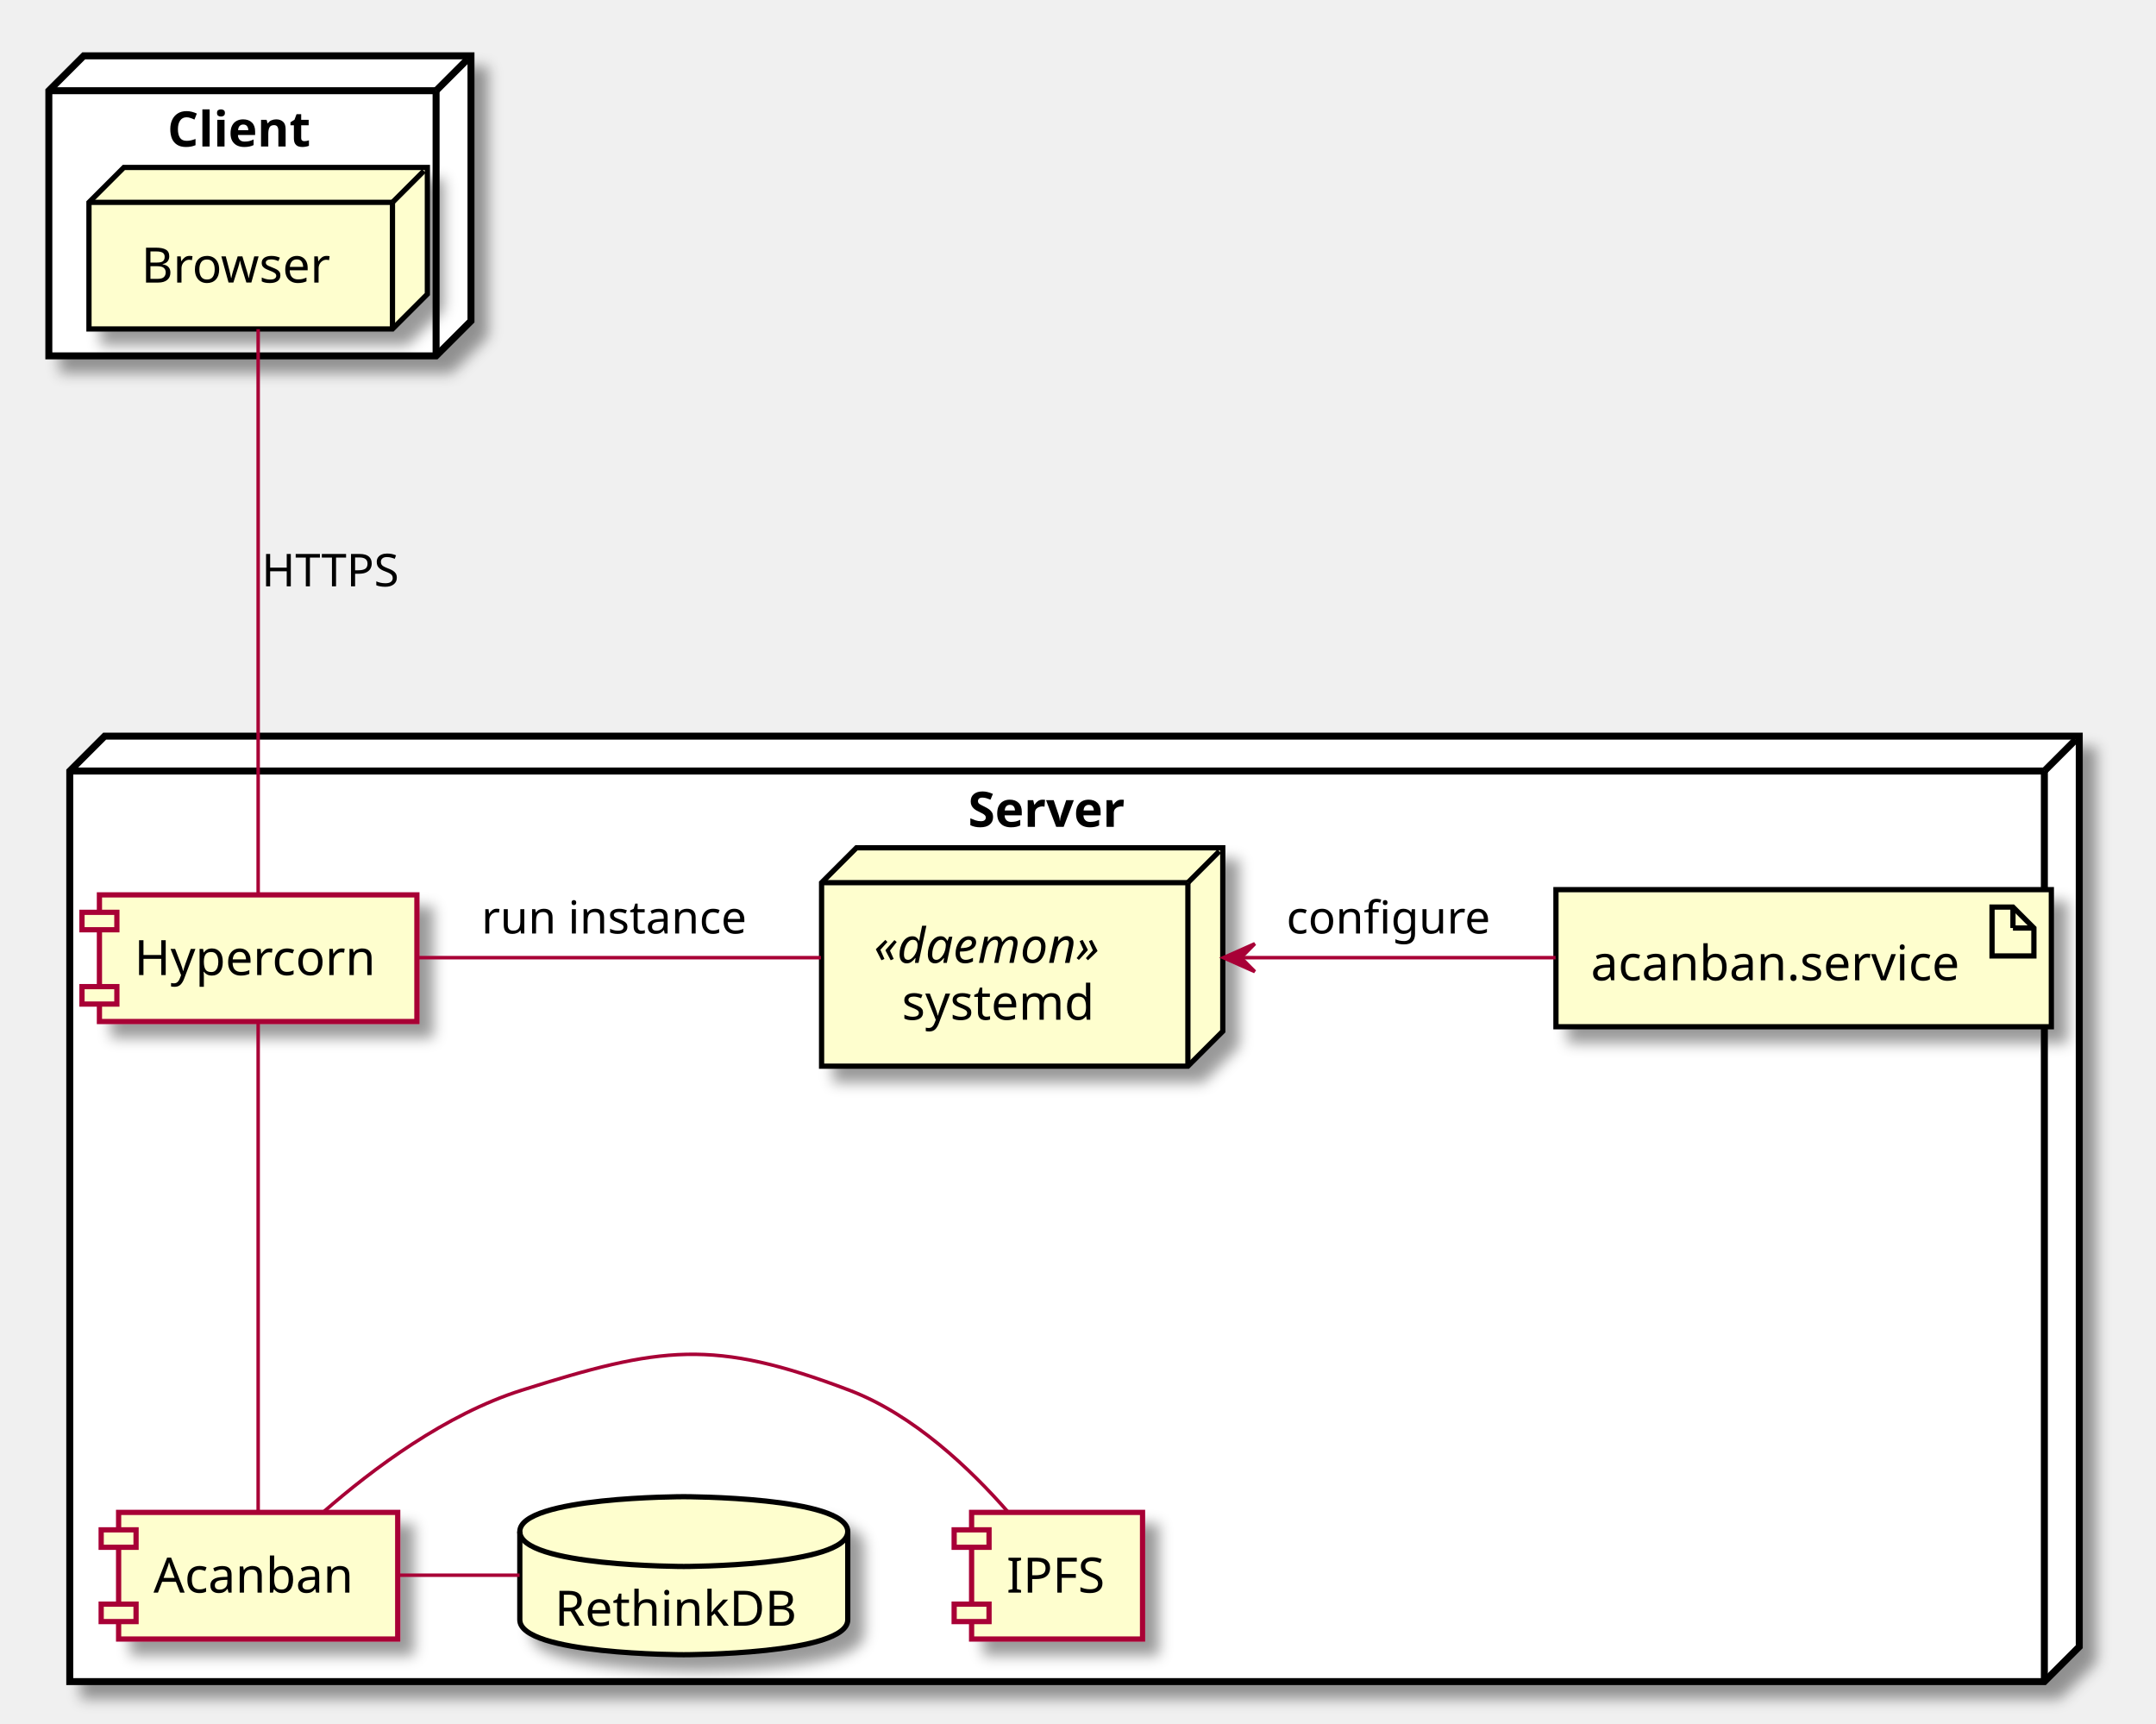
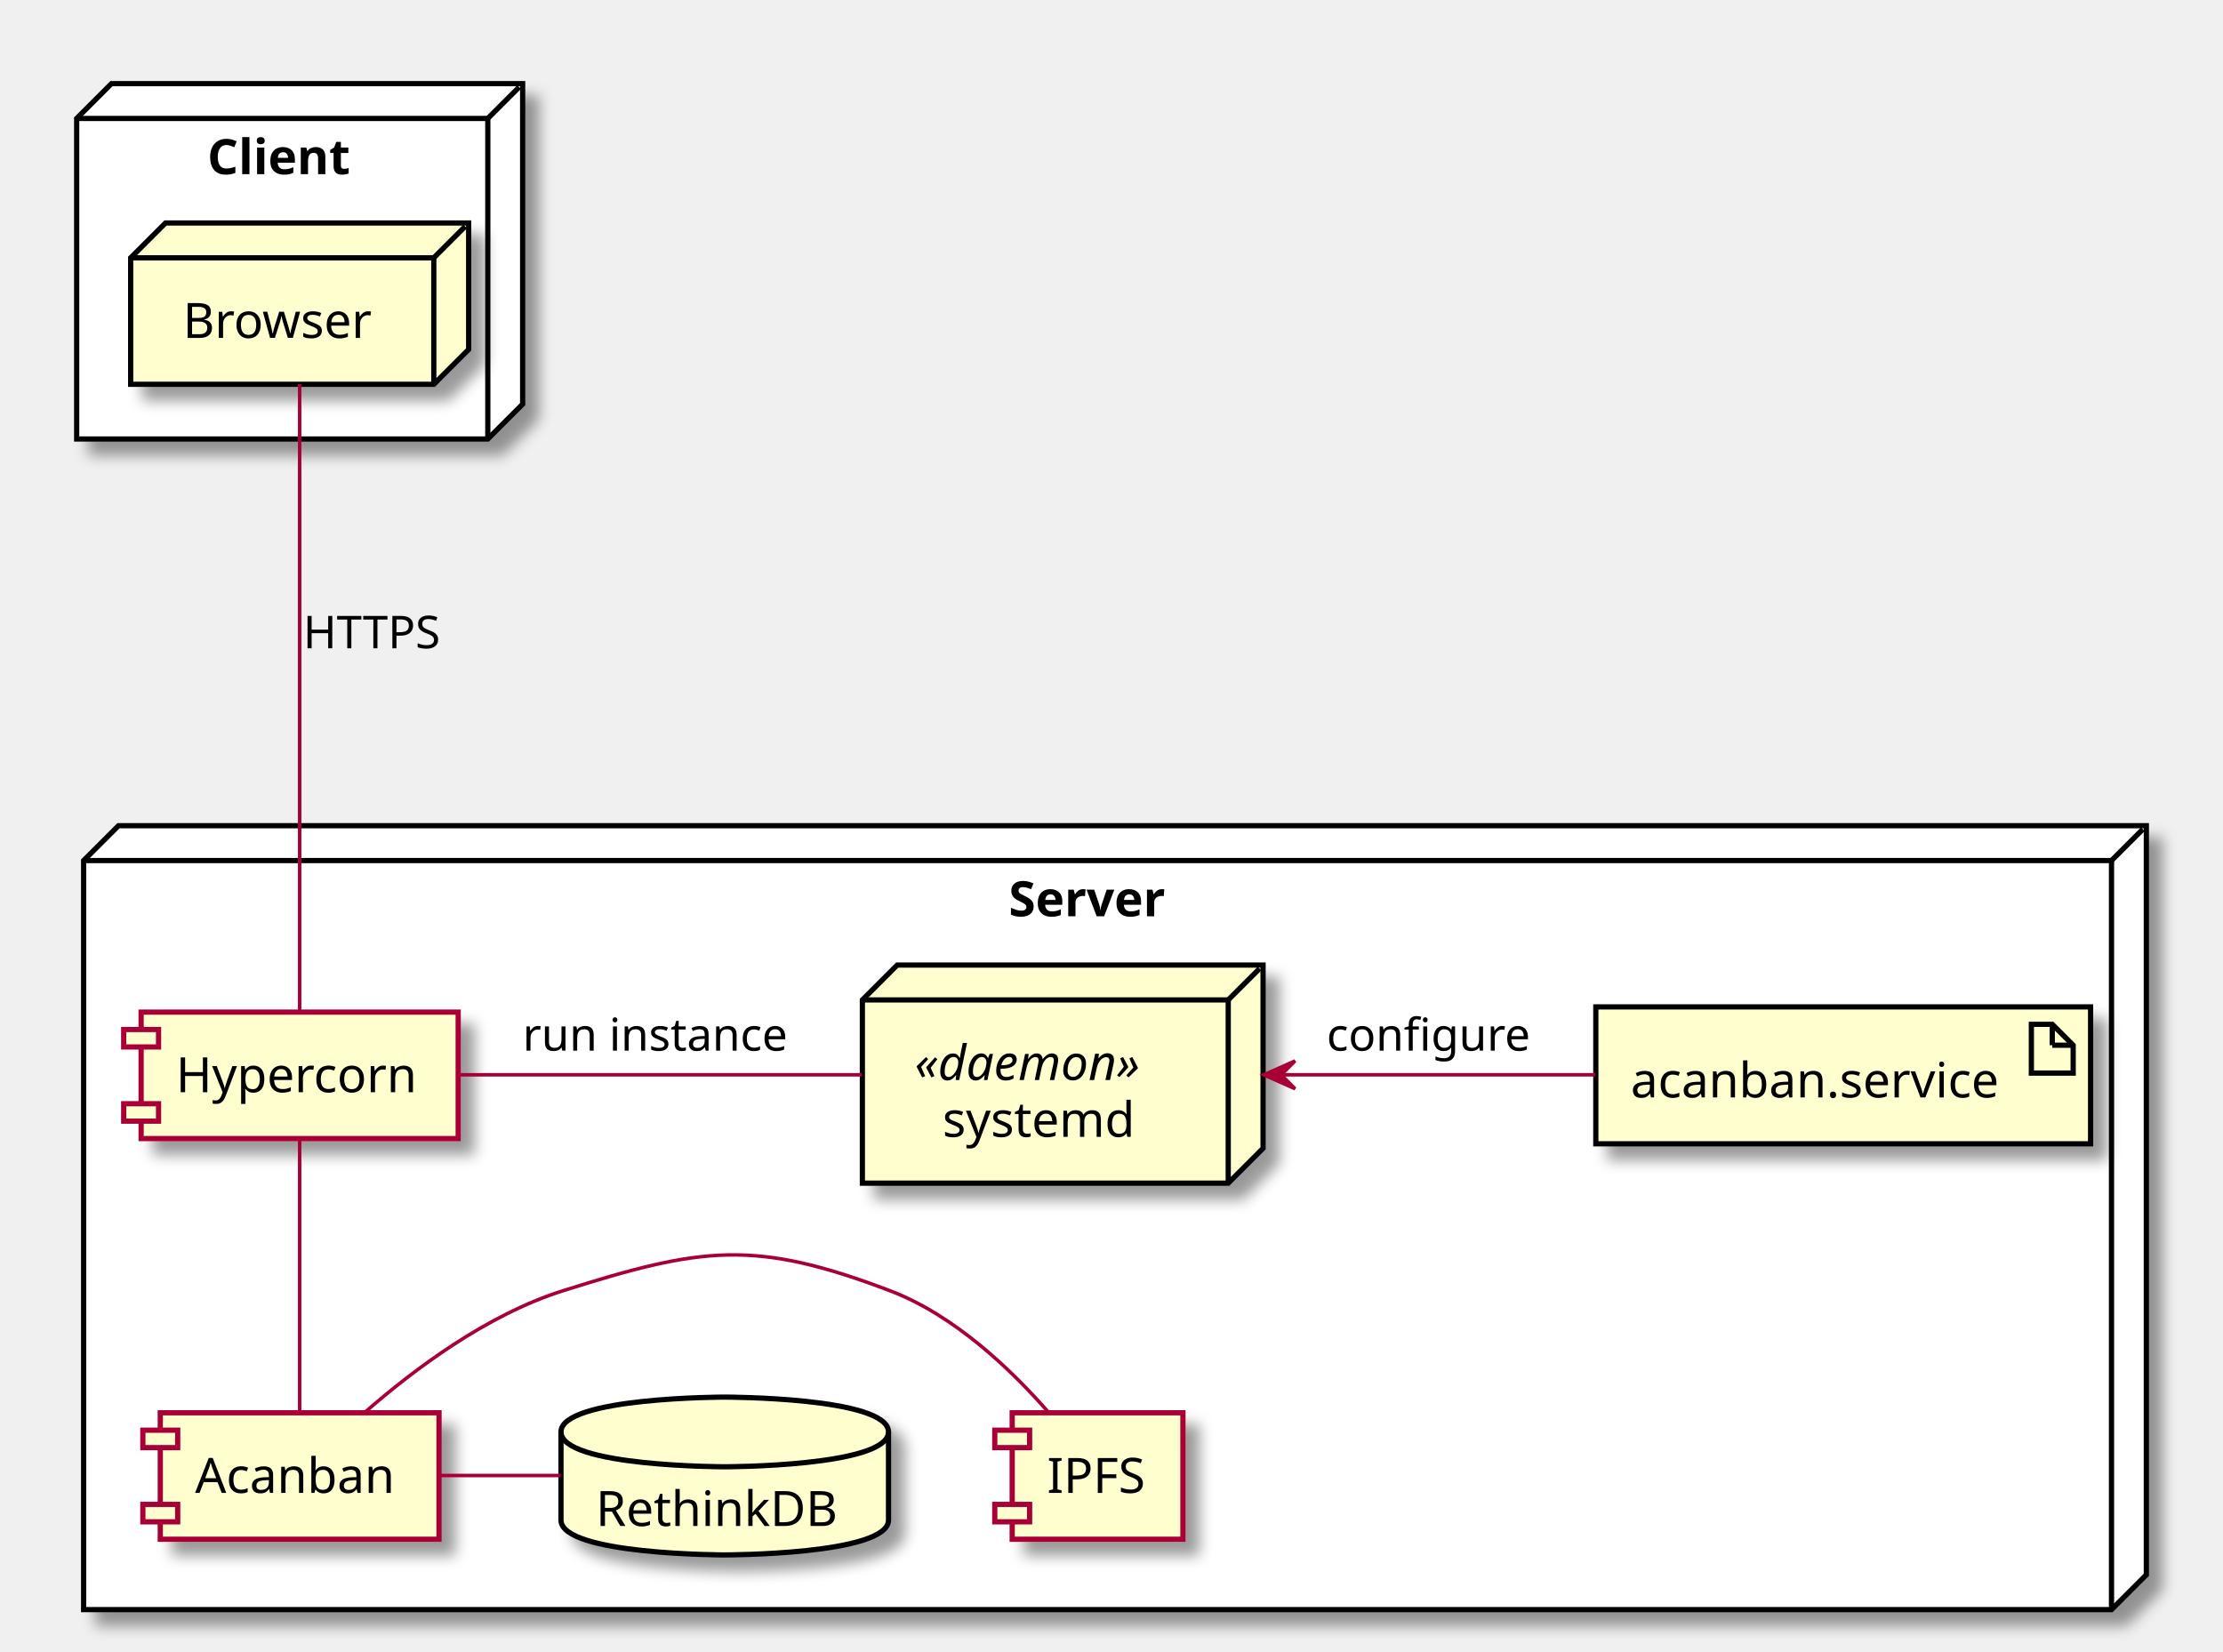
- <svg xmlns="http://www.w3.org/2000/svg" contentScriptType="application/ecmascript" contentStyleType="text/css" height="494px" preserveAspectRatio="none" style="width:618px;height:494px;" version="1.1" viewBox="0 0 618 494" width="618px" zoomAndPan="magnify">
+ <svg xmlns="http://www.w3.org/2000/svg" contentScriptType="application/ecmascript" contentStyleType="text/css" height="474px" preserveAspectRatio="none" style="width:638px;height:474px;" version="1.1" viewBox="0 0 638 474" width="638px" zoomAndPan="magnify">
  <defs>
    <filter height="300%" id="fta79l3g8swxf" width="300%" x="-1" y="-1">
      <feGaussianBlur result="blurOut" stdDeviation="2.0" />
      <feColorMatrix in="blurOut" result="blurOut2" type="matrix" values="0 0 0 0 0 0 0 0 0 0 0 0 0 0 0 0 0 0 .4 0" />
      <feOffset dx="4.0" dy="4.0" in="blurOut2" result="blurOut3" />
      <feBlend in="SourceGraphic" in2="blurOut3" mode="normal" />
    </filter>
  </defs>
  <g>
-     <polygon fill="#FFFFFF" filter="url(#fta79l3g8swxf)" points="14,26,24,16,135,16,135,92,125,102,14,102,14,26" style="stroke: #000000; stroke-width: 2.0;" />
-     <line style="stroke: #000000; stroke-width: 2.0;" x1="125" x2="134" y1="26" y2="17" />
-     <line style="stroke: #000000; stroke-width: 2.0;" x1="14" x2="125" y1="26" y2="26" />
-     <line style="stroke: #000000; stroke-width: 2.0;" x1="125" x2="125" y1="26" y2="102" />
-     <text fill="#000000" font-family="sans-serif" font-size="14" font-weight="bold" lengthAdjust="spacingAndGlyphs" textLength="45" x="48" y="41.995">Client</text>
-     <polygon fill="#FFFFFF" filter="url(#fta79l3g8swxf)" points="20,221,30,211,596,211,596,472,586,482,20,482,20,221" style="stroke: #000000; stroke-width: 2.0;" />
-     <line style="stroke: #000000; stroke-width: 2.0;" x1="586" x2="595" y1="221" y2="212" />
-     <line style="stroke: #000000; stroke-width: 2.0;" x1="20" x2="586" y1="221" y2="221" />
-     <line style="stroke: #000000; stroke-width: 2.0;" x1="586" x2="586" y1="221" y2="482" />
-     <text fill="#000000" font-family="sans-serif" font-size="14" font-weight="bold" lengthAdjust="spacingAndGlyphs" textLength="53" x="277.5" y="236.995">Server</text>
-     <polygon fill="#FEFECE" filter="url(#fta79l3g8swxf)" points="25.5,58,35.5,48,122.5,48,122.5,84.297,112.5,94.297,25.5,94.297,25.5,58" style="stroke: #000000; stroke-width: 1.5;" />
-     <line style="stroke: #000000; stroke-width: 1.5;" x1="112.5" x2="121.5" y1="58" y2="49" />
-     <line style="stroke: #000000; stroke-width: 1.5;" x1="25.5" x2="112.5" y1="58" y2="58" />
-     <line style="stroke: #000000; stroke-width: 1.5;" x1="112.5" x2="112.5" y1="58" y2="94.297" />
-     <text fill="#000000" font-family="sans-serif" font-size="14" lengthAdjust="spacingAndGlyphs" textLength="57" x="40.5" y="80.995">Browser</text>
-     <path d="M149,439 C149,429 196,429 196,429 C196,429 243,429 243,439 L243,464.297 C243,474.297 196,474.297 196,474.297 C196,474.297 149,474.297 149,464.297 L149,439 " fill="#FEFECE" filter="url(#fta79l3g8swxf)" style="stroke: #000000; stroke-width: 1.5;" />
-     <path d="M149,439 C149,449 196,449 196,449 C196,449 243,449 243,439 " fill="none" style="stroke: #000000; stroke-width: 1.5;" />
-     <text fill="#000000" font-family="sans-serif" font-size="14" lengthAdjust="spacingAndGlyphs" textLength="74" x="159" y="465.995">RethinkDB</text>
-     <rect fill="#FEFECE" filter="url(#fta79l3g8swxf)" height="39.297" style="stroke: #000000; stroke-width: 1.5;" width="142" x="446" y="255" />
-     <polygon fill="#FEFECE" points="571,260,571,274,583,274,583,266,577,260,571,260" style="stroke: #000000; stroke-width: 1.5;" />
-     <line style="stroke: #000000; stroke-width: 1.5;" x1="577" x2="577" y1="260" y2="266" />
-     <line style="stroke: #000000; stroke-width: 1.5;" x1="583" x2="577" y1="266" y2="266" />
-     <text fill="#000000" font-family="sans-serif" font-size="14" lengthAdjust="spacingAndGlyphs" textLength="112" x="456" y="280.995">acanban.service</text>
-     <rect fill="#FEFECE" filter="url(#fta79l3g8swxf)" height="36.297" style="stroke: #A80036; stroke-width: 1.5;" width="80" x="34" y="433.5" />
-     <rect fill="#FEFECE" height="5" style="stroke: #A80036; stroke-width: 1.5;" width="10" x="29" y="438.5" />
-     <rect fill="#FEFECE" height="5" style="stroke: #A80036; stroke-width: 1.5;" width="10" x="29" y="459.797" />
-     <text fill="#000000" font-family="sans-serif" font-size="14" lengthAdjust="spacingAndGlyphs" textLength="60" x="44" y="456.495">Acanban</text>
-     <rect fill="#FEFECE" filter="url(#fta79l3g8swxf)" height="36.297" style="stroke: #A80036; stroke-width: 1.5;" width="91" x="28.5" y="256.5" />
-     <rect fill="#FEFECE" height="5" style="stroke: #A80036; stroke-width: 1.5;" width="10" x="23.5" y="261.5" />
-     <rect fill="#FEFECE" height="5" style="stroke: #A80036; stroke-width: 1.5;" width="10" x="23.5" y="282.797" />
-     <text fill="#000000" font-family="sans-serif" font-size="14" lengthAdjust="spacingAndGlyphs" textLength="71" x="38.5" y="279.495">Hypercorn</text>
-     <polygon fill="#FEFECE" filter="url(#fta79l3g8swxf)" points="235.5,253,245.5,243,350.5,243,350.5,295.594,340.5,305.594,235.5,305.594,235.5,253" style="stroke: #000000; stroke-width: 1.5;" />
-     <line style="stroke: #000000; stroke-width: 1.5;" x1="340.5" x2="349.5" y1="253" y2="244" />
-     <line style="stroke: #000000; stroke-width: 1.5;" x1="235.5" x2="340.5" y1="253" y2="253" />
-     <line style="stroke: #000000; stroke-width: 1.5;" x1="340.5" x2="340.5" y1="253" y2="305.594" />
-     <text fill="#000000" font-family="sans-serif" font-size="14" font-style="italic" lengthAdjust="spacingAndGlyphs" textLength="75" x="250.5" y="275.995">«daemon»</text>
-     <text fill="#000000" font-family="sans-serif" font-size="14" lengthAdjust="spacingAndGlyphs" textLength="59" x="258.5" y="292.292">systemd</text>
-     <rect fill="#FEFECE" filter="url(#fta79l3g8swxf)" height="36.297" style="stroke: #A80036; stroke-width: 1.5;" width="49" x="278.5" y="433.5" />
-     <rect fill="#FEFECE" height="5" style="stroke: #A80036; stroke-width: 1.5;" width="10" x="273.5" y="438.5" />
-     <rect fill="#FEFECE" height="5" style="stroke: #A80036; stroke-width: 1.5;" width="10" x="273.5" y="459.797" />
-     <text fill="#000000" font-family="sans-serif" font-size="14" lengthAdjust="spacingAndGlyphs" textLength="29" x="288.5" y="456.495">IPFS</text>
-     <path d="M74,94.344 C74,135.373 74,219.56 74,256.477 " fill="none" id="Browser-Hypercorn" style="stroke: #A80036; stroke-width: 1.0;" />
-     <text fill="#000000" font-family="sans-serif" font-size="13" lengthAdjust="spacingAndGlyphs" textLength="41" x="75" y="168.067">HTTPS</text>
-     <path d="M119.643,274.5 C153.239,274.5 199.161,274.5 235.302,274.5 " fill="none" id="Hypercorn-systemd" style="stroke: #A80036; stroke-width: 1.0;" />
-     <text fill="#000000" font-family="sans-serif" font-size="13" lengthAdjust="spacingAndGlyphs" textLength="79" x="138" y="267.567">run instance</text>
-     <path d="M355.854,274.5 C383.862,274.5 416.985,274.5 445.894,274.5 " fill="none" id="systemd-systemd_conf" style="stroke: #A80036; stroke-width: 1.0;" />
-     <polygon fill="#A80036" points="350.686,274.5,359.686,278.5,355.686,274.5,359.686,270.5,350.686,274.5" style="stroke: #A80036; stroke-width: 1.0;" />
-     <text fill="#000000" font-family="sans-serif" font-size="13" lengthAdjust="spacingAndGlyphs" textLength="59" x="368.75" y="267.567">configure</text>
-     <path d="M74,292.775 C74,326.781 74,399.394 74,433.324 " fill="none" id="Hypercorn-Acanban" style="stroke: #A80036; stroke-width: 1.0;" />
-     <path d="M92.681,433.406 C106.957,420.909 127.816,405.351 149.5,398.5 C189.337,385.913 204.457,383.633 243.5,398.5 C261.858,405.491 278.157,421.033 289.033,433.489 " fill="none" id="Acanban-IPFS" style="stroke: #A80036; stroke-width: 1.0;" />
-     <path d="M114.031,451.5 C125.665,451.5 137.298,451.5 148.932,451.5 " fill="none" id="Acanban-db" style="stroke: #A80036; stroke-width: 1.0;" />
+     <polygon fill="#FFFFFF" filter="url(#fta79l3g8swxf)" points="22,34,32,24,150,24,150,116,140,126,22,126,22,34" style="stroke: #000000; stroke-width: 1.5;" />
+     <line style="stroke: #000000; stroke-width: 1.5;" x1="140" x2="149" y1="34" y2="25" />
+     <line style="stroke: #000000; stroke-width: 1.5;" x1="22" x2="140" y1="34" y2="34" />
+     <line style="stroke: #000000; stroke-width: 1.5;" x1="140" x2="140" y1="34" y2="126" />
+     <text fill="#000000" font-family="sans-serif" font-size="14" font-weight="bold" lengthAdjust="spacingAndGlyphs" textLength="45" x="59.5" y="49.995">Client</text>
+     <polygon fill="#FFFFFF" filter="url(#fta79l3g8swxf)" points="24,247,34,237,616,237,616,452,606,462,24,462,24,247" style="stroke: #000000; stroke-width: 1.5;" />
+     <line style="stroke: #000000; stroke-width: 1.5;" x1="606" x2="615" y1="247" y2="238" />
+     <line style="stroke: #000000; stroke-width: 1.5;" x1="24" x2="606" y1="247" y2="247" />
+     <line style="stroke: #000000; stroke-width: 1.5;" x1="606" x2="606" y1="247" y2="462" />
+     <text fill="#000000" font-family="sans-serif" font-size="14" font-weight="bold" lengthAdjust="spacingAndGlyphs" textLength="53" x="289.5" y="262.995">Server</text>
+     <polygon fill="#FEFECE" filter="url(#fta79l3g8swxf)" points="37.5,74,47.5,64,134.5,64,134.5,100.297,124.5,110.297,37.5,110.297,37.5,74" style="stroke: #000000; stroke-width: 1.5;" />
+     <line style="stroke: #000000; stroke-width: 1.5;" x1="124.5" x2="133.5" y1="74" y2="65" />
+     <line style="stroke: #000000; stroke-width: 1.5;" x1="37.5" x2="124.5" y1="74" y2="74" />
+     <line style="stroke: #000000; stroke-width: 1.5;" x1="124.5" x2="124.5" y1="74" y2="110.297" />
+     <text fill="#000000" font-family="sans-serif" font-size="14" lengthAdjust="spacingAndGlyphs" textLength="57" x="52.5" y="96.995">Browser</text>
+     <path d="M161,411 C161,401 208,401 208,401 C208,401 255,401 255,411 L255,436.297 C255,446.297 208,446.297 208,446.297 C208,446.297 161,446.297 161,436.297 L161,411 " fill="#FEFECE" filter="url(#fta79l3g8swxf)" style="stroke: #000000; stroke-width: 1.5;" />
+     <path d="M161,411 C161,421 208,421 208,421 C208,421 255,421 255,411 " fill="none" style="stroke: #000000; stroke-width: 1.5;" />
+     <text fill="#000000" font-family="sans-serif" font-size="14" lengthAdjust="spacingAndGlyphs" textLength="74" x="171" y="437.995">RethinkDB</text>
+     <rect fill="#FEFECE" filter="url(#fta79l3g8swxf)" height="39.297" style="stroke: #000000; stroke-width: 1.5;" width="142" x="458" y="289" />
+     <polygon fill="#FEFECE" points="583,294,583,308,595,308,595,300,589,294,583,294" style="stroke: #000000; stroke-width: 1.5;" />
+     <line style="stroke: #000000; stroke-width: 1.5;" x1="589" x2="589" y1="294" y2="300" />
+     <line style="stroke: #000000; stroke-width: 1.5;" x1="595" x2="589" y1="300" y2="300" />
+     <text fill="#000000" font-family="sans-serif" font-size="14" lengthAdjust="spacingAndGlyphs" textLength="112" x="468" y="314.995">acanban.service</text>
+     <rect fill="#FEFECE" filter="url(#fta79l3g8swxf)" height="36.297" style="stroke: #A80036; stroke-width: 1.5;" width="80" x="46" y="405.5" />
+     <rect fill="#FEFECE" height="5" style="stroke: #A80036; stroke-width: 1.5;" width="10" x="41" y="410.5" />
+     <rect fill="#FEFECE" height="5" style="stroke: #A80036; stroke-width: 1.5;" width="10" x="41" y="431.797" />
+     <text fill="#000000" font-family="sans-serif" font-size="14" lengthAdjust="spacingAndGlyphs" textLength="60" x="56" y="428.495">Acanban</text>
+     <rect fill="#FEFECE" filter="url(#fta79l3g8swxf)" height="36.297" style="stroke: #A80036; stroke-width: 1.5;" width="91" x="40.5" y="290.5" />
+     <rect fill="#FEFECE" height="5" style="stroke: #A80036; stroke-width: 1.5;" width="10" x="35.5" y="295.5" />
+     <rect fill="#FEFECE" height="5" style="stroke: #A80036; stroke-width: 1.5;" width="10" x="35.5" y="316.797" />
+     <text fill="#000000" font-family="sans-serif" font-size="14" lengthAdjust="spacingAndGlyphs" textLength="71" x="50.5" y="313.495">Hypercorn</text>
+     <polygon fill="#FEFECE" filter="url(#fta79l3g8swxf)" points="247.5,287,257.5,277,362.5,277,362.5,329.594,352.5,339.594,247.5,339.594,247.5,287" style="stroke: #000000; stroke-width: 1.5;" />
+     <line style="stroke: #000000; stroke-width: 1.5;" x1="352.5" x2="361.5" y1="287" y2="278" />
+     <line style="stroke: #000000; stroke-width: 1.5;" x1="247.5" x2="352.5" y1="287" y2="287" />
+     <line style="stroke: #000000; stroke-width: 1.5;" x1="352.5" x2="352.5" y1="287" y2="339.594" />
+     <text fill="#000000" font-family="sans-serif" font-size="14" font-style="italic" lengthAdjust="spacingAndGlyphs" textLength="75" x="262.5" y="309.995">«daemon»</text>
+     <text fill="#000000" font-family="sans-serif" font-size="14" lengthAdjust="spacingAndGlyphs" textLength="59" x="270.5" y="326.292">systemd</text>
+     <rect fill="#FEFECE" filter="url(#fta79l3g8swxf)" height="36.297" style="stroke: #A80036; stroke-width: 1.5;" width="49" x="290.5" y="405.5" />
+     <rect fill="#FEFECE" height="5" style="stroke: #A80036; stroke-width: 1.5;" width="10" x="285.5" y="410.5" />
+     <rect fill="#FEFECE" height="5" style="stroke: #A80036; stroke-width: 1.5;" width="10" x="285.5" y="431.797" />
+     <text fill="#000000" font-family="sans-serif" font-size="14" lengthAdjust="spacingAndGlyphs" textLength="29" x="300.5" y="428.495">IPFS</text>
+     <path d="M86,110.25 C86,154.18 86,251.16 86,290.46 " fill="none" id="Browser-Hypercorn" style="stroke: #A80036; stroke-width: 1.0;" />
+     <text fill="#000000" font-family="sans-serif" font-size="13" lengthAdjust="spacingAndGlyphs" textLength="41" x="87" y="186.067">HTTPS</text>
+     <path d="M131.64,308.5 C165.24,308.5 211.16,308.5 247.3,308.5 " fill="none" id="Hypercorn-systemd" style="stroke: #A80036; stroke-width: 1.0;" />
+     <text fill="#000000" font-family="sans-serif" font-size="13" lengthAdjust="spacingAndGlyphs" textLength="79" x="150" y="301.567">run instance</text>
+     <path d="M367.85,308.5 C395.86,308.5 428.98,308.5 457.89,308.5 " fill="none" id="systemd-systemd_conf" style="stroke: #A80036; stroke-width: 1.0;" />
+     <polygon fill="#A80036" points="362.69,308.5,371.69,312.5,367.69,308.5,371.69,304.5,362.69,308.5" style="stroke: #A80036; stroke-width: 1.0;" />
+     <text fill="#000000" font-family="sans-serif" font-size="13" lengthAdjust="spacingAndGlyphs" textLength="59" x="380.75" y="301.567">configure</text>
+     <path d="M86,326.66 C86,347.9 86,383.86 86,405.18 " fill="none" id="Hypercorn-Acanban" style="stroke: #A80036; stroke-width: 1.0;" />
+     <path d="M104.68,405.41 C118.96,392.91 139.82,377.35 161.5,370.5 C201.34,357.91 216.46,355.63 255.5,370.5 C273.86,377.49 290.16,393.03 301.03,405.49 " fill="none" id="Acanban-IPFS" style="stroke: #A80036; stroke-width: 1.0;" />
+     <path d="M126.03,423.5 C137.66,423.5 149.3,423.5 160.93,423.5 " fill="none" id="Acanban-db" style="stroke: #A80036; stroke-width: 1.0;" />
  </g>
</svg>
